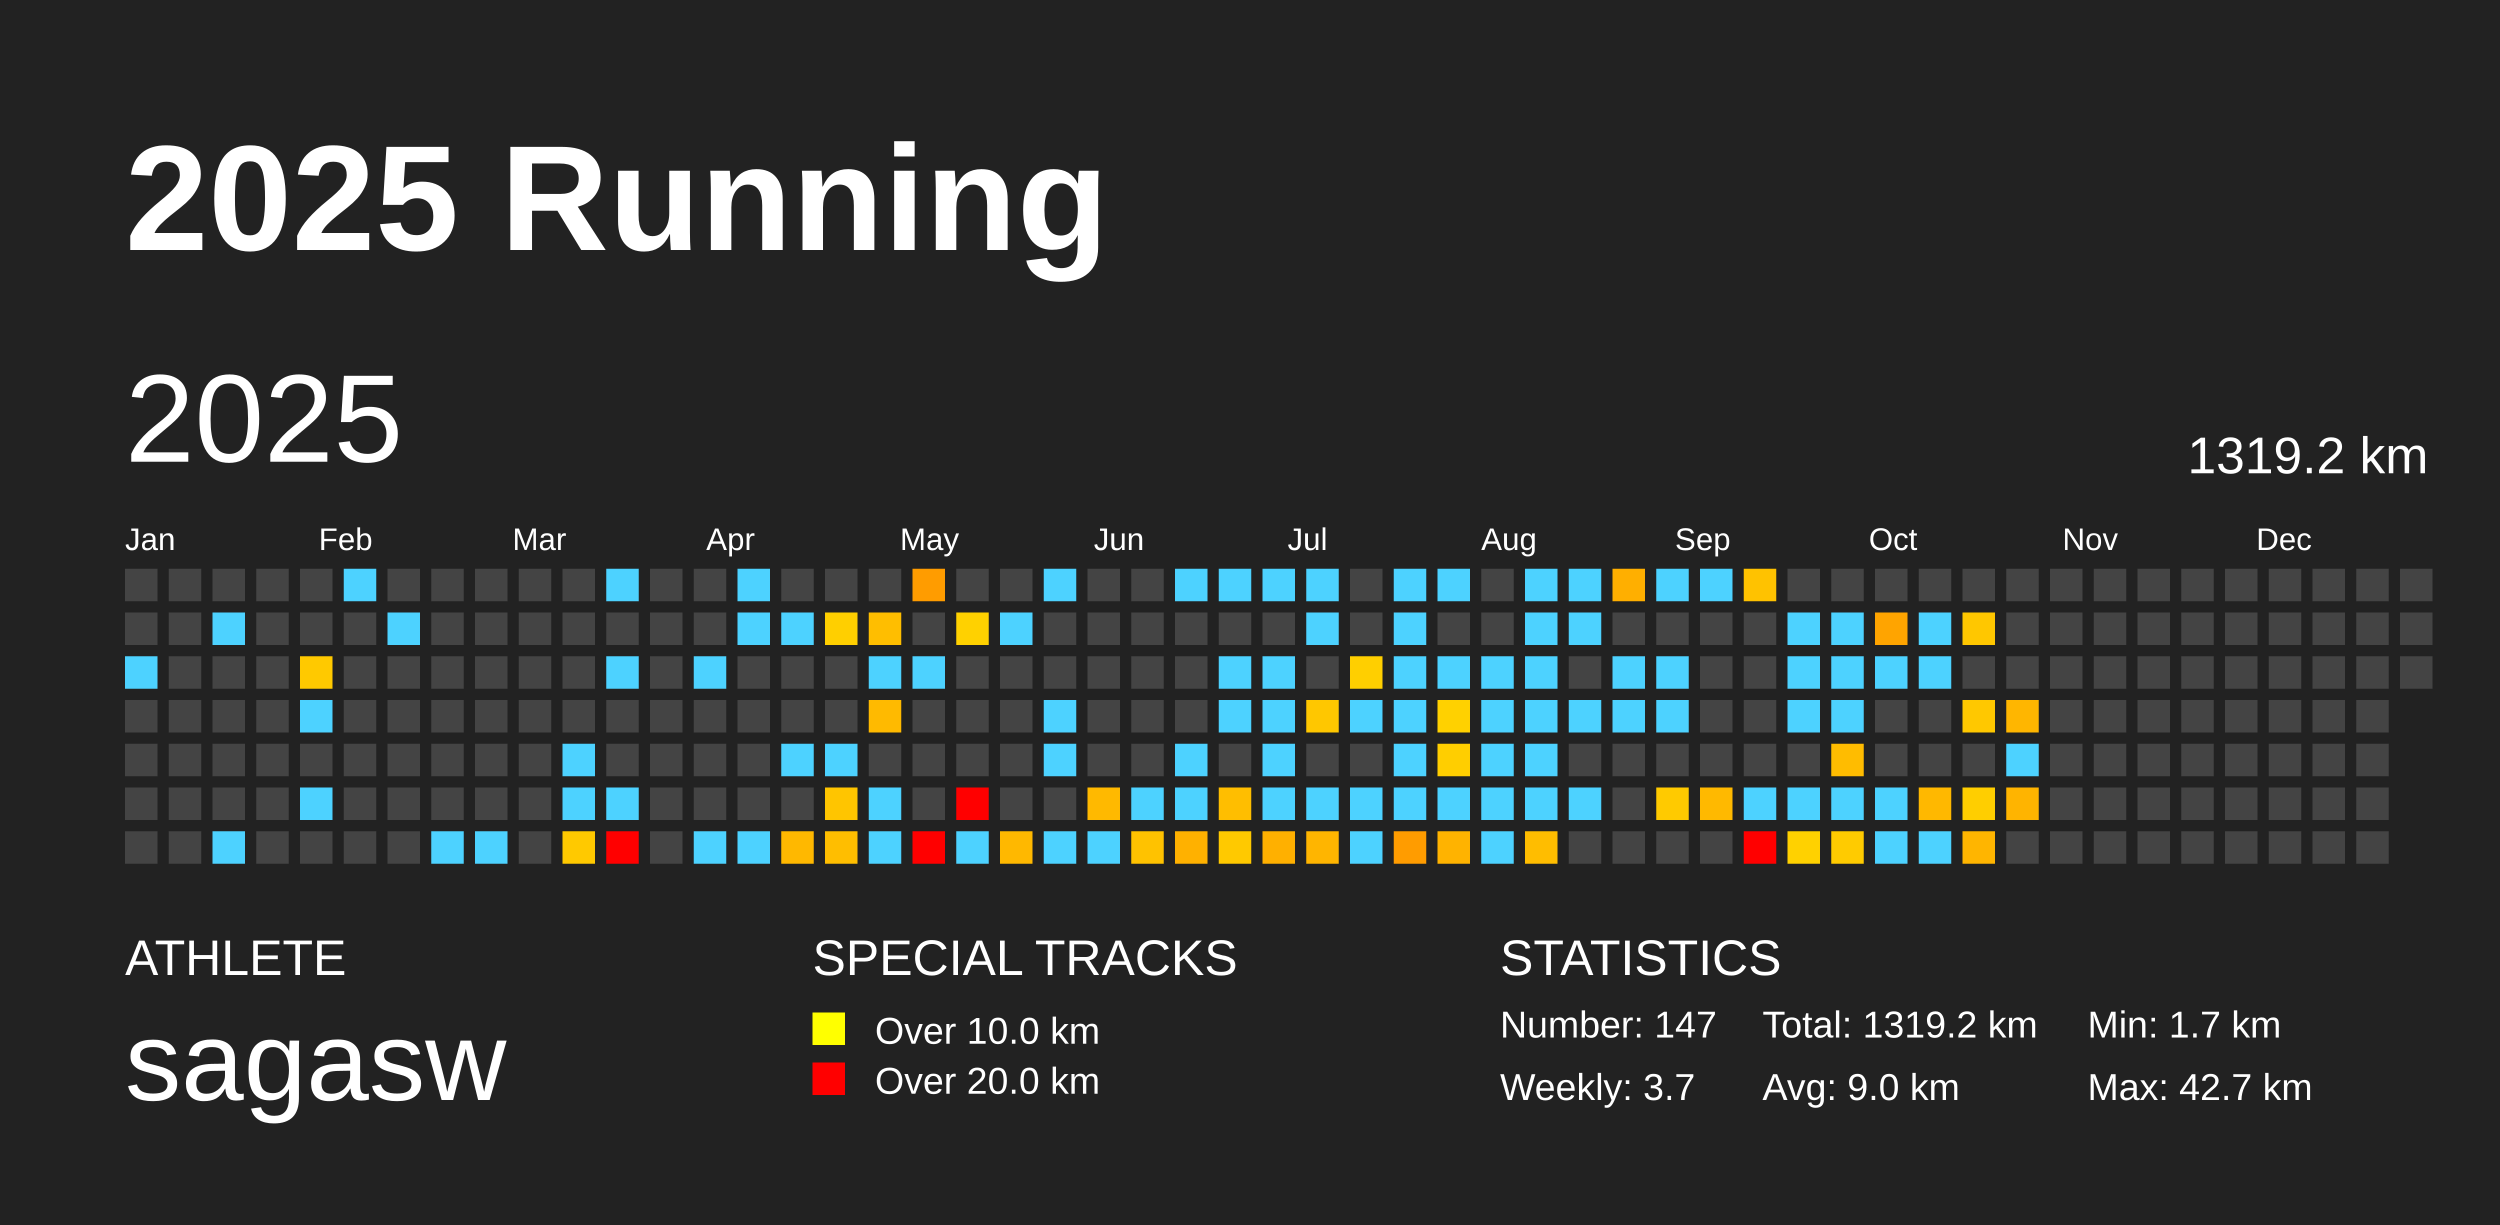
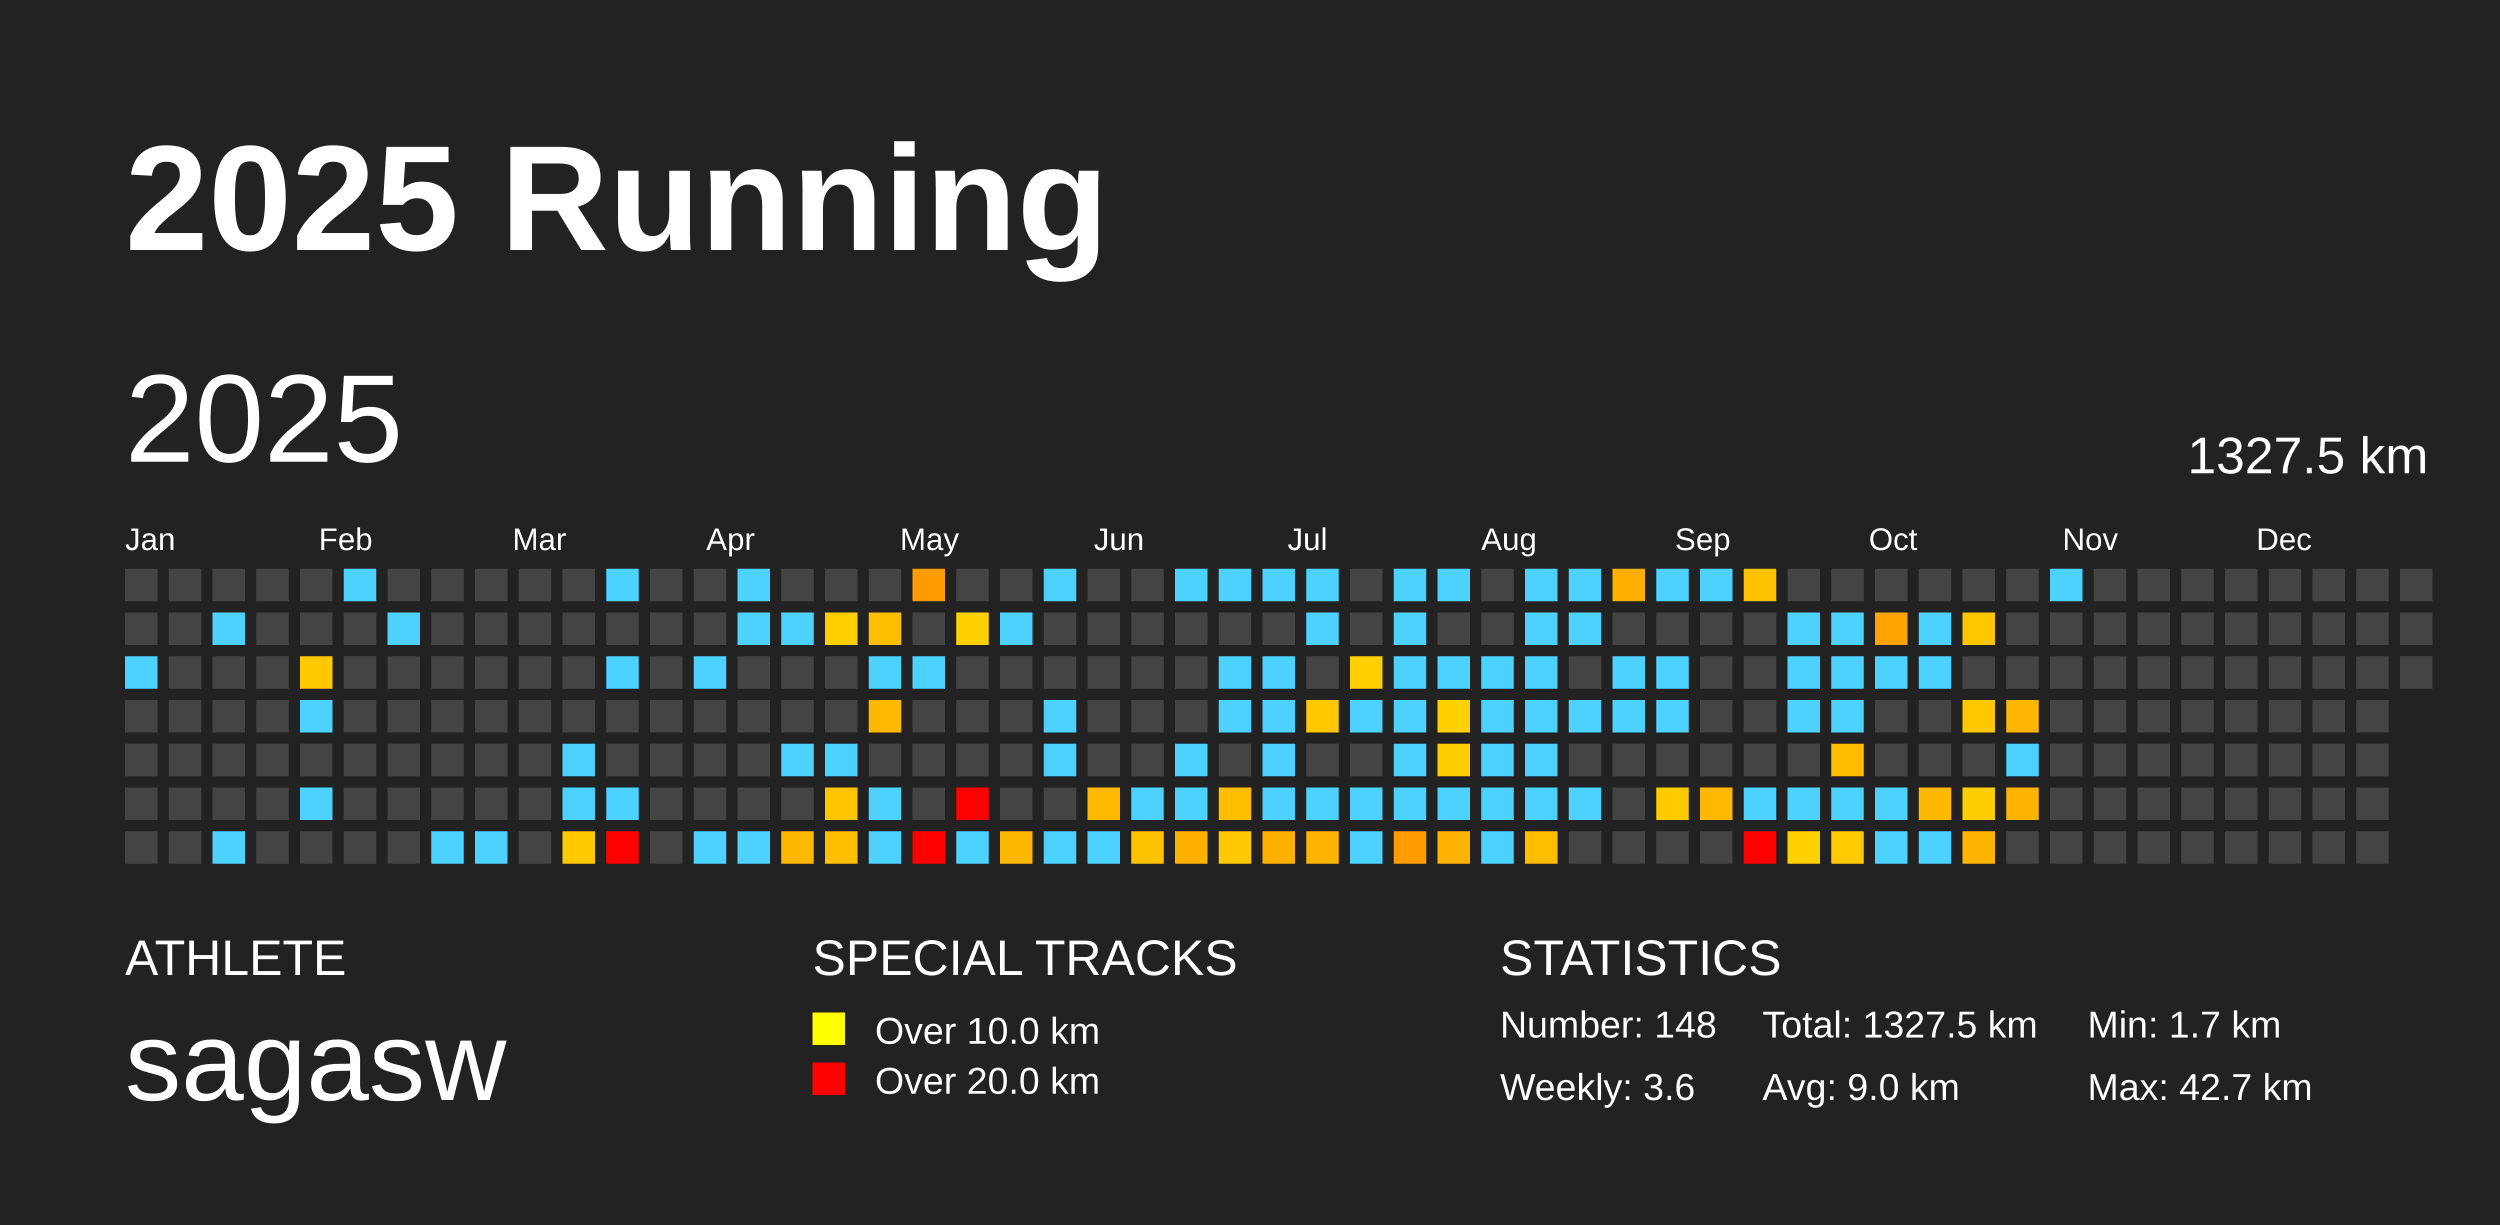
<svg xmlns="http://www.w3.org/2000/svg" baseProfile="full" height="98mm" version="1.1" viewBox="0,0,200,98" width="200mm">
  <defs />
  <rect fill="#222222" height="98" width="200" x="0" y="0" />
  <text fill="#FFFFFF" style="font-size:12px; font-family:Arial; font-weight:bold;" x="10" y="20">2025 Running</text>
  <text fill="#FFFFFF" style="font-size:4px; font-family:Arial" x="10" y="78">ATHLETE</text>
  <text fill="#FFFFFF" style="font-size:9px; font-family:Arial" x="10" y="88">sagasw</text>
  <text fill="#FFFFFF" style="font-size:4px; font-family:Arial" x="65" y="78">SPECIAL TRACKS</text>
  <rect fill="yellow" height="2.6" width="2.6" x="65" y="81" />
  <text fill="#FFFFFF" style="font-size:3px; font-family:Arial" x="70" y="83.5">Over 10.0 km</text>
  <rect fill="red" height="2.6" width="2.6" x="65" y="85" />
  <text fill="#FFFFFF" style="font-size:3px; font-family:Arial" x="70" y="87.5">Over 20.0 km</text>
  <text fill="#FFFFFF" style="font-size:4px; font-family:Arial" x="120" y="78">STATISTICS</text>
-   <text fill="#FFFFFF" style="font-size:3px; font-family:Arial" x="120" y="83">Number: 147</text>
-   <text fill="#FFFFFF" style="font-size:3px; font-family:Arial" x="120" y="88">Weekly: 3.7</text>
-   <text fill="#FFFFFF" style="font-size:3px; font-family:Arial" x="141" y="83">Total: 1319.2 km</text>
+   <text fill="#FFFFFF" style="font-size:3px; font-family:Arial" x="120" y="83">Number: 148</text>
+   <text fill="#FFFFFF" style="font-size:3px; font-family:Arial" x="120" y="88">Weekly: 3.6</text>
+   <text fill="#FFFFFF" style="font-size:3px; font-family:Arial" x="141" y="83">Total: 1327.5 km</text>
  <text fill="#FFFFFF" style="font-size:3px; font-family:Arial" x="141" y="88">Avg: 9.0 km</text>
  <text fill="#FFFFFF" style="font-size:3px; font-family:Arial" x="167" y="83">Min: 1.7 km</text>
  <text fill="#FFFFFF" style="font-size:3px; font-family:Arial" x="167" y="88">Max: 42.7 km</text>
  <text dominant-baseline="hanging" fill="#FFFFFF" style="font-size:10.0px; font-family:Arial;" x="10" y="30">2025</text>
-   <text dominant-baseline="hanging" fill="#FFFFFF" style="font-size:4.125px; font-family:Arial;" x="175" y="35">1319.2 km</text>
+   <text dominant-baseline="hanging" fill="#FFFFFF" style="font-size:4.125px; font-family:Arial;" x="175" y="35">1327.5 km</text>
  <text fill="#FFFFFF" style="font-size:2.5px; font-family:Arial" x="10.0" y="44">Jan</text>
  <text fill="#FFFFFF" style="font-size:2.5px; font-family:Arial" x="25.5" y="44">Feb</text>
  <text fill="#FFFFFF" style="font-size:2.5px; font-family:Arial" x="41.0" y="44">Mar</text>
  <text fill="#FFFFFF" style="font-size:2.5px; font-family:Arial" x="56.5" y="44">Apr</text>
  <text fill="#FFFFFF" style="font-size:2.5px; font-family:Arial" x="72.0" y="44">May</text>
  <text fill="#FFFFFF" style="font-size:2.5px; font-family:Arial" x="87.5" y="44">Jun</text>
  <text fill="#FFFFFF" style="font-size:2.5px; font-family:Arial" x="103.0" y="44">Jul</text>
  <text fill="#FFFFFF" style="font-size:2.5px; font-family:Arial" x="118.5" y="44">Aug</text>
  <text fill="#FFFFFF" style="font-size:2.5px; font-family:Arial" x="134.0" y="44">Sep</text>
  <text fill="#FFFFFF" style="font-size:2.5px; font-family:Arial" x="149.5" y="44">Oct</text>
  <text fill="#FFFFFF" style="font-size:2.5px; font-family:Arial" x="165.0" y="44">Nov</text>
  <text fill="#FFFFFF" style="font-size:2.5px; font-family:Arial" x="180.5" y="44">Dec</text>
  <rect fill="#444444" height="2.6" width="2.6" x="10.0" y="45.5" />
  <rect fill="#444444" height="2.6" width="2.6" x="10.0" y="49.0" />
  <rect fill="#4dd2ff" height="2.6" width="2.6" x="10.0" y="52.5" />
  <rect fill="#444444" height="2.6" width="2.6" x="10.0" y="56.0" />
  <rect fill="#444444" height="2.6" width="2.6" x="10.0" y="59.5" />
  <rect fill="#444444" height="2.6" width="2.6" x="10.0" y="63.0" />
  <rect fill="#444444" height="2.6" width="2.6" x="10.0" y="66.5" />
  <rect fill="#444444" height="2.6" width="2.6" x="13.5" y="45.5" />
  <rect fill="#444444" height="2.6" width="2.6" x="13.5" y="49.0" />
  <rect fill="#444444" height="2.6" width="2.6" x="13.5" y="52.5" />
  <rect fill="#444444" height="2.6" width="2.6" x="13.5" y="56.0" />
  <rect fill="#444444" height="2.6" width="2.6" x="13.5" y="59.5" />
  <rect fill="#444444" height="2.6" width="2.6" x="13.5" y="63.0" />
  <rect fill="#444444" height="2.6" width="2.6" x="13.5" y="66.5" />
  <rect fill="#444444" height="2.6" width="2.6" x="17.0" y="45.5" />
  <rect fill="#4dd2ff" height="2.6" width="2.6" x="17.0" y="49.0" />
  <rect fill="#444444" height="2.6" width="2.6" x="17.0" y="52.5" />
  <rect fill="#444444" height="2.6" width="2.6" x="17.0" y="56.0" />
  <rect fill="#444444" height="2.6" width="2.6" x="17.0" y="59.5" />
  <rect fill="#444444" height="2.6" width="2.6" x="17.0" y="63.0" />
  <rect fill="#4dd2ff" height="2.6" width="2.6" x="17.0" y="66.5" />
  <rect fill="#444444" height="2.6" width="2.6" x="20.5" y="45.5" />
  <rect fill="#444444" height="2.6" width="2.6" x="20.5" y="49.0" />
  <rect fill="#444444" height="2.6" width="2.6" x="20.5" y="52.5" />
  <rect fill="#444444" height="2.6" width="2.6" x="20.5" y="56.0" />
  <rect fill="#444444" height="2.6" width="2.6" x="20.5" y="59.5" />
  <rect fill="#444444" height="2.6" width="2.6" x="20.5" y="63.0" />
  <rect fill="#444444" height="2.6" width="2.6" x="20.5" y="66.5" />
  <rect fill="#444444" height="2.6" width="2.6" x="24.0" y="45.5" />
  <rect fill="#444444" height="2.6" width="2.6" x="24.0" y="49.0" />
  <rect fill="#ffc900" height="2.6" width="2.6" x="24.0" y="52.5" />
  <rect fill="#4dd2ff" height="2.6" width="2.6" x="24.0" y="56.0" />
  <rect fill="#444444" height="2.6" width="2.6" x="24.0" y="59.5" />
  <rect fill="#4dd2ff" height="2.6" width="2.6" x="24.0" y="63.0" />
  <rect fill="#444444" height="2.6" width="2.6" x="24.0" y="66.5" />
  <rect fill="#4dd2ff" height="2.6" width="2.6" x="27.5" y="45.5" />
  <rect fill="#444444" height="2.6" width="2.6" x="27.5" y="49.0" />
  <rect fill="#444444" height="2.6" width="2.6" x="27.5" y="52.5" />
  <rect fill="#444444" height="2.6" width="2.6" x="27.5" y="56.0" />
  <rect fill="#444444" height="2.6" width="2.6" x="27.5" y="59.5" />
  <rect fill="#444444" height="2.6" width="2.6" x="27.5" y="63.0" />
  <rect fill="#444444" height="2.6" width="2.6" x="27.5" y="66.5" />
  <rect fill="#444444" height="2.6" width="2.6" x="31.0" y="45.5" />
  <rect fill="#4dd2ff" height="2.6" width="2.6" x="31.0" y="49.0" />
  <rect fill="#444444" height="2.6" width="2.6" x="31.0" y="52.5" />
  <rect fill="#444444" height="2.6" width="2.6" x="31.0" y="56.0" />
  <rect fill="#444444" height="2.6" width="2.6" x="31.0" y="59.5" />
  <rect fill="#444444" height="2.6" width="2.6" x="31.0" y="63.0" />
  <rect fill="#444444" height="2.6" width="2.6" x="31.0" y="66.5" />
  <rect fill="#444444" height="2.6" width="2.6" x="34.5" y="45.5" />
  <rect fill="#444444" height="2.6" width="2.6" x="34.5" y="49.0" />
  <rect fill="#444444" height="2.6" width="2.6" x="34.5" y="52.5" />
  <rect fill="#444444" height="2.6" width="2.6" x="34.5" y="56.0" />
  <rect fill="#444444" height="2.6" width="2.6" x="34.5" y="59.5" />
  <rect fill="#444444" height="2.6" width="2.6" x="34.5" y="63.0" />
  <rect fill="#4dd2ff" height="2.6" width="2.6" x="34.5" y="66.5" />
  <rect fill="#444444" height="2.6" width="2.6" x="38.0" y="45.5" />
  <rect fill="#444444" height="2.6" width="2.6" x="38.0" y="49.0" />
  <rect fill="#444444" height="2.6" width="2.6" x="38.0" y="52.5" />
  <rect fill="#444444" height="2.6" width="2.6" x="38.0" y="56.0" />
  <rect fill="#444444" height="2.6" width="2.6" x="38.0" y="59.5" />
  <rect fill="#444444" height="2.6" width="2.6" x="38.0" y="63.0" />
  <rect fill="#4dd2ff" height="2.6" width="2.6" x="38.0" y="66.5" />
  <rect fill="#444444" height="2.6" width="2.6" x="41.5" y="45.5" />
  <rect fill="#444444" height="2.6" width="2.6" x="41.5" y="49.0" />
  <rect fill="#444444" height="2.6" width="2.6" x="41.5" y="52.5" />
  <rect fill="#444444" height="2.6" width="2.6" x="41.5" y="56.0" />
  <rect fill="#444444" height="2.6" width="2.6" x="41.5" y="59.5" />
  <rect fill="#444444" height="2.6" width="2.6" x="41.5" y="63.0" />
  <rect fill="#444444" height="2.6" width="2.6" x="41.5" y="66.5" />
  <rect fill="#444444" height="2.6" width="2.6" x="45.0" y="45.5" />
  <rect fill="#444444" height="2.6" width="2.6" x="45.0" y="49.0" />
  <rect fill="#444444" height="2.6" width="2.6" x="45.0" y="52.5" />
  <rect fill="#444444" height="2.6" width="2.6" x="45.0" y="56.0" />
  <rect fill="#4dd2ff" height="2.6" width="2.6" x="45.0" y="59.5" />
  <rect fill="#4dd2ff" height="2.6" width="2.6" x="45.0" y="63.0" />
  <rect fill="#ffc900" height="2.6" width="2.6" x="45.0" y="66.5" />
  <rect fill="#4dd2ff" height="2.6" width="2.6" x="48.5" y="45.5" />
  <rect fill="#444444" height="2.6" width="2.6" x="48.5" y="49.0" />
  <rect fill="#4dd2ff" height="2.6" width="2.6" x="48.5" y="52.5" />
  <rect fill="#444444" height="2.6" width="2.6" x="48.5" y="56.0" />
  <rect fill="#444444" height="2.6" width="2.6" x="48.5" y="59.5" />
  <rect fill="#4dd2ff" height="2.6" width="2.6" x="48.5" y="63.0" />
  <rect fill="red" height="2.6" width="2.6" x="48.5" y="66.5" />
  <rect fill="#444444" height="2.6" width="2.6" x="52.0" y="45.5" />
  <rect fill="#444444" height="2.6" width="2.6" x="52.0" y="49.0" />
  <rect fill="#444444" height="2.6" width="2.6" x="52.0" y="52.5" />
  <rect fill="#444444" height="2.6" width="2.6" x="52.0" y="56.0" />
  <rect fill="#444444" height="2.6" width="2.6" x="52.0" y="59.5" />
  <rect fill="#444444" height="2.6" width="2.6" x="52.0" y="63.0" />
  <rect fill="#444444" height="2.6" width="2.6" x="52.0" y="66.5" />
  <rect fill="#444444" height="2.6" width="2.6" x="55.5" y="45.5" />
  <rect fill="#444444" height="2.6" width="2.6" x="55.5" y="49.0" />
  <rect fill="#4dd2ff" height="2.6" width="2.6" x="55.5" y="52.5" />
  <rect fill="#444444" height="2.6" width="2.6" x="55.5" y="56.0" />
  <rect fill="#444444" height="2.6" width="2.6" x="55.5" y="59.5" />
  <rect fill="#444444" height="2.6" width="2.6" x="55.5" y="63.0" />
  <rect fill="#4dd2ff" height="2.6" width="2.6" x="55.5" y="66.5" />
  <rect fill="#4dd2ff" height="2.6" width="2.6" x="59.0" y="45.5" />
  <rect fill="#4dd2ff" height="2.6" width="2.6" x="59.0" y="49.0" />
  <rect fill="#444444" height="2.6" width="2.6" x="59.0" y="52.5" />
  <rect fill="#444444" height="2.6" width="2.6" x="59.0" y="56.0" />
  <rect fill="#444444" height="2.6" width="2.6" x="59.0" y="59.5" />
  <rect fill="#444444" height="2.6" width="2.6" x="59.0" y="63.0" />
  <rect fill="#4dd2ff" height="2.6" width="2.6" x="59.0" y="66.5" />
  <rect fill="#444444" height="2.6" width="2.6" x="62.5" y="45.5" />
  <rect fill="#4dd2ff" height="2.6" width="2.6" x="62.5" y="49.0" />
  <rect fill="#444444" height="2.6" width="2.6" x="62.5" y="52.5" />
  <rect fill="#444444" height="2.6" width="2.6" x="62.5" y="56.0" />
  <rect fill="#4dd2ff" height="2.6" width="2.6" x="62.5" y="59.5" />
  <rect fill="#444444" height="2.6" width="2.6" x="62.5" y="63.0" />
  <rect fill="#ffb800" height="2.6" width="2.6" x="62.5" y="66.5" />
  <rect fill="#444444" height="2.6" width="2.6" x="66.0" y="45.5" />
  <rect fill="#ffcf00" height="2.6" width="2.6" x="66.0" y="49.0" />
  <rect fill="#444444" height="2.6" width="2.6" x="66.0" y="52.5" />
  <rect fill="#444444" height="2.6" width="2.6" x="66.0" y="56.0" />
  <rect fill="#4dd2ff" height="2.6" width="2.6" x="66.0" y="59.5" />
  <rect fill="#ffc500" height="2.6" width="2.6" x="66.0" y="63.0" />
  <rect fill="#ffbe00" height="2.6" width="2.6" x="66.0" y="66.5" />
  <rect fill="#444444" height="2.6" width="2.6" x="69.5" y="45.5" />
  <rect fill="#ffbe00" height="2.6" width="2.6" x="69.5" y="49.0" />
  <rect fill="#4dd2ff" height="2.6" width="2.6" x="69.5" y="52.5" />
  <rect fill="#ffba00" height="2.6" width="2.6" x="69.5" y="56.0" />
  <rect fill="#444444" height="2.6" width="2.6" x="69.5" y="59.5" />
  <rect fill="#4dd2ff" height="2.6" width="2.6" x="69.5" y="63.0" />
  <rect fill="#4dd2ff" height="2.6" width="2.6" x="69.5" y="66.5" />
  <rect fill="#ff9c00" height="2.6" width="2.6" x="73.0" y="45.5" />
  <rect fill="#444444" height="2.6" width="2.6" x="73.0" y="49.0" />
  <rect fill="#4dd2ff" height="2.6" width="2.6" x="73.0" y="52.5" />
  <rect fill="#444444" height="2.6" width="2.6" x="73.0" y="56.0" />
  <rect fill="#444444" height="2.6" width="2.6" x="73.0" y="59.5" />
  <rect fill="#444444" height="2.6" width="2.6" x="73.0" y="63.0" />
  <rect fill="red" height="2.6" width="2.6" x="73.0" y="66.5" />
  <rect fill="#444444" height="2.6" width="2.6" x="76.5" y="45.5" />
  <rect fill="#ffd100" height="2.6" width="2.6" x="76.5" y="49.0" />
  <rect fill="#444444" height="2.6" width="2.6" x="76.5" y="52.5" />
  <rect fill="#444444" height="2.6" width="2.6" x="76.5" y="56.0" />
  <rect fill="#444444" height="2.6" width="2.6" x="76.5" y="59.5" />
  <rect fill="red" height="2.6" width="2.6" x="76.5" y="63.0" />
  <rect fill="#4dd2ff" height="2.6" width="2.6" x="76.5" y="66.5" />
  <rect fill="#444444" height="2.6" width="2.6" x="80.0" y="45.5" />
  <rect fill="#4dd2ff" height="2.6" width="2.6" x="80.0" y="49.0" />
  <rect fill="#444444" height="2.6" width="2.6" x="80.0" y="52.5" />
  <rect fill="#444444" height="2.6" width="2.6" x="80.0" y="56.0" />
  <rect fill="#444444" height="2.6" width="2.6" x="80.0" y="59.5" />
  <rect fill="#444444" height="2.6" width="2.6" x="80.0" y="63.0" />
  <rect fill="#ffb800" height="2.6" width="2.6" x="80.0" y="66.5" />
  <rect fill="#4dd2ff" height="2.6" width="2.6" x="83.5" y="45.5" />
  <rect fill="#444444" height="2.6" width="2.6" x="83.5" y="49.0" />
  <rect fill="#444444" height="2.6" width="2.6" x="83.5" y="52.5" />
  <rect fill="#4dd2ff" height="2.6" width="2.6" x="83.5" y="56.0" />
  <rect fill="#4dd2ff" height="2.6" width="2.6" x="83.5" y="59.5" />
  <rect fill="#444444" height="2.6" width="2.6" x="83.5" y="63.0" />
  <rect fill="#4dd2ff" height="2.6" width="2.6" x="83.5" y="66.5" />
  <rect fill="#444444" height="2.6" width="2.6" x="87.0" y="45.5" />
  <rect fill="#444444" height="2.6" width="2.6" x="87.0" y="49.0" />
  <rect fill="#444444" height="2.6" width="2.6" x="87.0" y="52.5" />
  <rect fill="#444444" height="2.6" width="2.6" x="87.0" y="56.0" />
  <rect fill="#444444" height="2.6" width="2.6" x="87.0" y="59.5" />
  <rect fill="#ffb900" height="2.6" width="2.6" x="87.0" y="63.0" />
  <rect fill="#4dd2ff" height="2.6" width="2.6" x="87.0" y="66.5" />
  <rect fill="#444444" height="2.6" width="2.6" x="90.5" y="45.5" />
  <rect fill="#444444" height="2.6" width="2.6" x="90.5" y="49.0" />
  <rect fill="#444444" height="2.6" width="2.6" x="90.5" y="52.5" />
  <rect fill="#444444" height="2.6" width="2.6" x="90.5" y="56.0" />
  <rect fill="#444444" height="2.6" width="2.6" x="90.5" y="59.5" />
  <rect fill="#4dd2ff" height="2.6" width="2.6" x="90.5" y="63.0" />
  <rect fill="#ffc200" height="2.6" width="2.6" x="90.5" y="66.5" />
  <rect fill="#4dd2ff" height="2.6" width="2.6" x="94.0" y="45.5" />
  <rect fill="#444444" height="2.6" width="2.6" x="94.0" y="49.0" />
  <rect fill="#444444" height="2.6" width="2.6" x="94.0" y="52.5" />
  <rect fill="#444444" height="2.6" width="2.6" x="94.0" y="56.0" />
  <rect fill="#4dd2ff" height="2.6" width="2.6" x="94.0" y="59.5" />
  <rect fill="#4dd2ff" height="2.6" width="2.6" x="94.0" y="63.0" />
  <rect fill="#ffb100" height="2.6" width="2.6" x="94.0" y="66.5" />
  <rect fill="#4dd2ff" height="2.6" width="2.6" x="97.5" y="45.5" />
  <rect fill="#444444" height="2.6" width="2.6" x="97.5" y="49.0" />
  <rect fill="#4dd2ff" height="2.6" width="2.6" x="97.5" y="52.5" />
  <rect fill="#4dd2ff" height="2.6" width="2.6" x="97.5" y="56.0" />
  <rect fill="#444444" height="2.6" width="2.6" x="97.5" y="59.5" />
  <rect fill="#ffbe00" height="2.6" width="2.6" x="97.5" y="63.0" />
  <rect fill="#ffc900" height="2.6" width="2.6" x="97.5" y="66.5" />
  <rect fill="#4dd2ff" height="2.6" width="2.6" x="101.0" y="45.5" />
  <rect fill="#444444" height="2.6" width="2.6" x="101.0" y="49.0" />
  <rect fill="#4dd2ff" height="2.6" width="2.6" x="101.0" y="52.5" />
  <rect fill="#4dd2ff" height="2.6" width="2.6" x="101.0" y="56.0" />
  <rect fill="#4dd2ff" height="2.6" width="2.6" x="101.0" y="59.5" />
  <rect fill="#4dd2ff" height="2.6" width="2.6" x="101.0" y="63.0" />
  <rect fill="#ffb000" height="2.6" width="2.6" x="101.0" y="66.5" />
  <rect fill="#4dd2ff" height="2.6" width="2.6" x="104.5" y="45.5" />
  <rect fill="#4dd2ff" height="2.6" width="2.6" x="104.5" y="49.0" />
  <rect fill="#444444" height="2.6" width="2.6" x="104.5" y="52.5" />
  <rect fill="#ffc700" height="2.6" width="2.6" x="104.5" y="56.0" />
  <rect fill="#444444" height="2.6" width="2.6" x="104.5" y="59.5" />
  <rect fill="#4dd2ff" height="2.6" width="2.6" x="104.5" y="63.0" />
  <rect fill="#ffb500" height="2.6" width="2.6" x="104.5" y="66.5" />
  <rect fill="#444444" height="2.6" width="2.6" x="108.0" y="45.5" />
  <rect fill="#444444" height="2.6" width="2.6" x="108.0" y="49.0" />
  <rect fill="#ffcf00" height="2.6" width="2.6" x="108.0" y="52.5" />
  <rect fill="#4dd2ff" height="2.6" width="2.6" x="108.0" y="56.0" />
  <rect fill="#444444" height="2.6" width="2.6" x="108.0" y="59.5" />
  <rect fill="#4dd2ff" height="2.6" width="2.6" x="108.0" y="63.0" />
  <rect fill="#4dd2ff" height="2.6" width="2.6" x="108.0" y="66.5" />
  <rect fill="#4dd2ff" height="2.6" width="2.6" x="111.5" y="45.5" />
  <rect fill="#4dd2ff" height="2.6" width="2.6" x="111.5" y="49.0" />
  <rect fill="#4dd2ff" height="2.6" width="2.6" x="111.5" y="52.5" />
  <rect fill="#4dd2ff" height="2.6" width="2.6" x="111.5" y="56.0" />
  <rect fill="#4dd2ff" height="2.6" width="2.6" x="111.5" y="59.5" />
  <rect fill="#4dd2ff" height="2.6" width="2.6" x="111.5" y="63.0" />
  <rect fill="#ff9c00" height="2.6" width="2.6" x="111.5" y="66.5" />
  <rect fill="#4dd2ff" height="2.6" width="2.6" x="115.0" y="45.5" />
  <rect fill="#444444" height="2.6" width="2.6" x="115.0" y="49.0" />
  <rect fill="#4dd2ff" height="2.6" width="2.6" x="115.0" y="52.5" />
  <rect fill="#ffd100" height="2.6" width="2.6" x="115.0" y="56.0" />
  <rect fill="#ffce00" height="2.6" width="2.6" x="115.0" y="59.5" />
  <rect fill="#4dd2ff" height="2.6" width="2.6" x="115.0" y="63.0" />
  <rect fill="#ffb300" height="2.6" width="2.6" x="115.0" y="66.5" />
  <rect fill="#444444" height="2.6" width="2.6" x="118.5" y="45.5" />
  <rect fill="#444444" height="2.6" width="2.6" x="118.5" y="49.0" />
  <rect fill="#4dd2ff" height="2.6" width="2.6" x="118.5" y="52.5" />
  <rect fill="#4dd2ff" height="2.6" width="2.6" x="118.5" y="56.0" />
  <rect fill="#4dd2ff" height="2.6" width="2.6" x="118.5" y="59.5" />
  <rect fill="#4dd2ff" height="2.6" width="2.6" x="118.5" y="63.0" />
  <rect fill="#4dd2ff" height="2.6" width="2.6" x="118.5" y="66.5" />
  <rect fill="#4dd2ff" height="2.6" width="2.6" x="122.0" y="45.5" />
  <rect fill="#4dd2ff" height="2.6" width="2.6" x="122.0" y="49.0" />
  <rect fill="#4dd2ff" height="2.6" width="2.6" x="122.0" y="52.5" />
  <rect fill="#4dd2ff" height="2.6" width="2.6" x="122.0" y="56.0" />
  <rect fill="#4dd2ff" height="2.6" width="2.6" x="122.0" y="59.5" />
  <rect fill="#4dd2ff" height="2.6" width="2.6" x="122.0" y="63.0" />
  <rect fill="#ffbd00" height="2.6" width="2.6" x="122.0" y="66.5" />
  <rect fill="#4dd2ff" height="2.6" width="2.6" x="125.5" y="45.5" />
  <rect fill="#4dd2ff" height="2.6" width="2.6" x="125.5" y="49.0" />
  <rect fill="#444444" height="2.6" width="2.6" x="125.5" y="52.5" />
  <rect fill="#4dd2ff" height="2.6" width="2.6" x="125.5" y="56.0" />
  <rect fill="#444444" height="2.6" width="2.6" x="125.5" y="59.5" />
  <rect fill="#4dd2ff" height="2.6" width="2.6" x="125.5" y="63.0" />
  <rect fill="#444444" height="2.6" width="2.6" x="125.5" y="66.5" />
  <rect fill="#ffaf00" height="2.6" width="2.6" x="129.0" y="45.5" />
  <rect fill="#444444" height="2.6" width="2.6" x="129.0" y="49.0" />
  <rect fill="#4dd2ff" height="2.6" width="2.6" x="129.0" y="52.5" />
  <rect fill="#4dd2ff" height="2.6" width="2.6" x="129.0" y="56.0" />
  <rect fill="#444444" height="2.6" width="2.6" x="129.0" y="59.5" />
  <rect fill="#444444" height="2.6" width="2.6" x="129.0" y="63.0" />
  <rect fill="#444444" height="2.6" width="2.6" x="129.0" y="66.5" />
  <rect fill="#4dd2ff" height="2.6" width="2.6" x="132.5" y="45.5" />
  <rect fill="#444444" height="2.6" width="2.6" x="132.5" y="49.0" />
  <rect fill="#4dd2ff" height="2.6" width="2.6" x="132.5" y="52.5" />
  <rect fill="#4dd2ff" height="2.6" width="2.6" x="132.5" y="56.0" />
  <rect fill="#444444" height="2.6" width="2.6" x="132.5" y="59.5" />
  <rect fill="#ffca00" height="2.6" width="2.6" x="132.5" y="63.0" />
  <rect fill="#444444" height="2.6" width="2.6" x="132.5" y="66.5" />
  <rect fill="#4dd2ff" height="2.6" width="2.6" x="136.0" y="45.5" />
  <rect fill="#444444" height="2.6" width="2.6" x="136.0" y="49.0" />
  <rect fill="#444444" height="2.6" width="2.6" x="136.0" y="52.5" />
  <rect fill="#444444" height="2.6" width="2.6" x="136.0" y="56.0" />
  <rect fill="#444444" height="2.6" width="2.6" x="136.0" y="59.5" />
  <rect fill="#ffb900" height="2.6" width="2.6" x="136.0" y="63.0" />
  <rect fill="#444444" height="2.6" width="2.6" x="136.0" y="66.5" />
  <rect fill="#ffc200" height="2.6" width="2.6" x="139.5" y="45.5" />
  <rect fill="#444444" height="2.6" width="2.6" x="139.5" y="49.0" />
  <rect fill="#444444" height="2.6" width="2.6" x="139.5" y="52.5" />
  <rect fill="#444444" height="2.6" width="2.6" x="139.5" y="56.0" />
  <rect fill="#444444" height="2.6" width="2.6" x="139.5" y="59.5" />
  <rect fill="#4dd2ff" height="2.6" width="2.6" x="139.5" y="63.0" />
  <rect fill="red" height="2.6" width="2.6" x="139.5" y="66.5" />
  <rect fill="#444444" height="2.6" width="2.6" x="143.0" y="45.5" />
  <rect fill="#4dd2ff" height="2.6" width="2.6" x="143.0" y="49.0" />
  <rect fill="#4dd2ff" height="2.6" width="2.6" x="143.0" y="52.5" />
  <rect fill="#4dd2ff" height="2.6" width="2.6" x="143.0" y="56.0" />
  <rect fill="#444444" height="2.6" width="2.6" x="143.0" y="59.5" />
  <rect fill="#4dd2ff" height="2.6" width="2.6" x="143.0" y="63.0" />
  <rect fill="#ffd100" height="2.6" width="2.6" x="143.0" y="66.5" />
  <rect fill="#444444" height="2.6" width="2.6" x="146.5" y="45.5" />
  <rect fill="#4dd2ff" height="2.6" width="2.6" x="146.5" y="49.0" />
  <rect fill="#4dd2ff" height="2.6" width="2.6" x="146.5" y="52.5" />
  <rect fill="#4dd2ff" height="2.6" width="2.6" x="146.5" y="56.0" />
  <rect fill="#ffbc00" height="2.6" width="2.6" x="146.5" y="59.5" />
  <rect fill="#4dd2ff" height="2.6" width="2.6" x="146.5" y="63.0" />
  <rect fill="#ffcb00" height="2.6" width="2.6" x="146.5" y="66.5" />
  <rect fill="#444444" height="2.6" width="2.6" x="150.0" y="45.5" />
  <rect fill="#ffa400" height="2.6" width="2.6" x="150.0" y="49.0" />
  <rect fill="#4dd2ff" height="2.6" width="2.6" x="150.0" y="52.5" />
  <rect fill="#444444" height="2.6" width="2.6" x="150.0" y="56.0" />
  <rect fill="#444444" height="2.6" width="2.6" x="150.0" y="59.5" />
  <rect fill="#4dd2ff" height="2.6" width="2.6" x="150.0" y="63.0" />
  <rect fill="#4dd2ff" height="2.6" width="2.6" x="150.0" y="66.5" />
  <rect fill="#444444" height="2.6" width="2.6" x="153.5" y="45.5" />
  <rect fill="#4dd2ff" height="2.6" width="2.6" x="153.5" y="49.0" />
  <rect fill="#4dd2ff" height="2.6" width="2.6" x="153.5" y="52.5" />
  <rect fill="#444444" height="2.6" width="2.6" x="153.5" y="56.0" />
  <rect fill="#444444" height="2.6" width="2.6" x="153.5" y="59.5" />
  <rect fill="#ffb800" height="2.6" width="2.6" x="153.5" y="63.0" />
  <rect fill="#4dd2ff" height="2.6" width="2.6" x="153.5" y="66.5" />
  <rect fill="#444444" height="2.6" width="2.6" x="157.0" y="45.5" />
  <rect fill="#ffc700" height="2.6" width="2.6" x="157.0" y="49.0" />
  <rect fill="#444444" height="2.6" width="2.6" x="157.0" y="52.5" />
  <rect fill="#ffc800" height="2.6" width="2.6" x="157.0" y="56.0" />
  <rect fill="#444444" height="2.6" width="2.6" x="157.0" y="59.5" />
  <rect fill="#ffce00" height="2.6" width="2.6" x="157.0" y="63.0" />
  <rect fill="#ffb500" height="2.6" width="2.6" x="157.0" y="66.5" />
  <rect fill="#444444" height="2.6" width="2.6" x="160.5" y="45.5" />
  <rect fill="#444444" height="2.6" width="2.6" x="160.5" y="49.0" />
  <rect fill="#444444" height="2.6" width="2.6" x="160.5" y="52.5" />
  <rect fill="#ffb600" height="2.6" width="2.6" x="160.5" y="56.0" />
  <rect fill="#4dd2ff" height="2.6" width="2.6" x="160.5" y="59.5" />
  <rect fill="#ffb400" height="2.6" width="2.6" x="160.5" y="63.0" />
  <rect fill="#444444" height="2.6" width="2.6" x="160.5" y="66.5" />
-   <rect fill="#444444" height="2.6" width="2.6" x="164.0" y="45.5" />
+   <rect fill="#4dd2ff" height="2.6" width="2.6" x="164.0" y="45.5" />
  <rect fill="#444444" height="2.6" width="2.6" x="164.0" y="49.0" />
  <rect fill="#444444" height="2.6" width="2.6" x="164.0" y="52.5" />
  <rect fill="#444444" height="2.6" width="2.6" x="164.0" y="56.0" />
  <rect fill="#444444" height="2.6" width="2.6" x="164.0" y="59.5" />
  <rect fill="#444444" height="2.6" width="2.6" x="164.0" y="63.0" />
  <rect fill="#444444" height="2.6" width="2.6" x="164.0" y="66.5" />
  <rect fill="#444444" height="2.6" width="2.6" x="167.5" y="45.5" />
  <rect fill="#444444" height="2.6" width="2.6" x="167.5" y="49.0" />
  <rect fill="#444444" height="2.6" width="2.6" x="167.5" y="52.5" />
  <rect fill="#444444" height="2.6" width="2.6" x="167.5" y="56.0" />
  <rect fill="#444444" height="2.6" width="2.6" x="167.5" y="59.5" />
  <rect fill="#444444" height="2.6" width="2.6" x="167.5" y="63.0" />
  <rect fill="#444444" height="2.6" width="2.6" x="167.5" y="66.5" />
  <rect fill="#444444" height="2.6" width="2.6" x="171.0" y="45.5" />
  <rect fill="#444444" height="2.6" width="2.6" x="171.0" y="49.0" />
  <rect fill="#444444" height="2.6" width="2.6" x="171.0" y="52.5" />
  <rect fill="#444444" height="2.6" width="2.6" x="171.0" y="56.0" />
  <rect fill="#444444" height="2.6" width="2.6" x="171.0" y="59.5" />
  <rect fill="#444444" height="2.6" width="2.6" x="171.0" y="63.0" />
  <rect fill="#444444" height="2.6" width="2.6" x="171.0" y="66.5" />
  <rect fill="#444444" height="2.6" width="2.6" x="174.5" y="45.5" />
  <rect fill="#444444" height="2.6" width="2.6" x="174.5" y="49.0" />
  <rect fill="#444444" height="2.6" width="2.6" x="174.5" y="52.5" />
  <rect fill="#444444" height="2.6" width="2.6" x="174.5" y="56.0" />
  <rect fill="#444444" height="2.6" width="2.6" x="174.5" y="59.5" />
  <rect fill="#444444" height="2.6" width="2.6" x="174.5" y="63.0" />
  <rect fill="#444444" height="2.6" width="2.6" x="174.5" y="66.5" />
  <rect fill="#444444" height="2.6" width="2.6" x="178.0" y="45.5" />
  <rect fill="#444444" height="2.6" width="2.6" x="178.0" y="49.0" />
  <rect fill="#444444" height="2.6" width="2.6" x="178.0" y="52.5" />
  <rect fill="#444444" height="2.6" width="2.6" x="178.0" y="56.0" />
  <rect fill="#444444" height="2.6" width="2.6" x="178.0" y="59.5" />
  <rect fill="#444444" height="2.6" width="2.6" x="178.0" y="63.0" />
  <rect fill="#444444" height="2.6" width="2.6" x="178.0" y="66.5" />
  <rect fill="#444444" height="2.6" width="2.6" x="181.5" y="45.5" />
  <rect fill="#444444" height="2.6" width="2.6" x="181.5" y="49.0" />
  <rect fill="#444444" height="2.6" width="2.6" x="181.5" y="52.5" />
  <rect fill="#444444" height="2.6" width="2.6" x="181.5" y="56.0" />
  <rect fill="#444444" height="2.6" width="2.6" x="181.5" y="59.5" />
  <rect fill="#444444" height="2.6" width="2.6" x="181.5" y="63.0" />
  <rect fill="#444444" height="2.6" width="2.6" x="181.5" y="66.5" />
  <rect fill="#444444" height="2.6" width="2.6" x="185.0" y="45.5" />
  <rect fill="#444444" height="2.6" width="2.6" x="185.0" y="49.0" />
  <rect fill="#444444" height="2.6" width="2.6" x="185.0" y="52.5" />
  <rect fill="#444444" height="2.6" width="2.6" x="185.0" y="56.0" />
  <rect fill="#444444" height="2.6" width="2.6" x="185.0" y="59.5" />
  <rect fill="#444444" height="2.6" width="2.6" x="185.0" y="63.0" />
  <rect fill="#444444" height="2.6" width="2.6" x="185.0" y="66.5" />
  <rect fill="#444444" height="2.6" width="2.6" x="188.5" y="45.5" />
  <rect fill="#444444" height="2.6" width="2.6" x="188.5" y="49.0" />
  <rect fill="#444444" height="2.6" width="2.6" x="188.5" y="52.5" />
  <rect fill="#444444" height="2.6" width="2.6" x="188.5" y="56.0" />
  <rect fill="#444444" height="2.6" width="2.6" x="188.5" y="59.5" />
  <rect fill="#444444" height="2.6" width="2.6" x="188.5" y="63.0" />
  <rect fill="#444444" height="2.6" width="2.6" x="188.5" y="66.5" />
  <rect fill="#444444" height="2.6" width="2.6" x="192.0" y="45.5" />
  <rect fill="#444444" height="2.6" width="2.6" x="192.0" y="49.0" />
  <rect fill="#444444" height="2.6" width="2.6" x="192.0" y="52.5" />
</svg>
